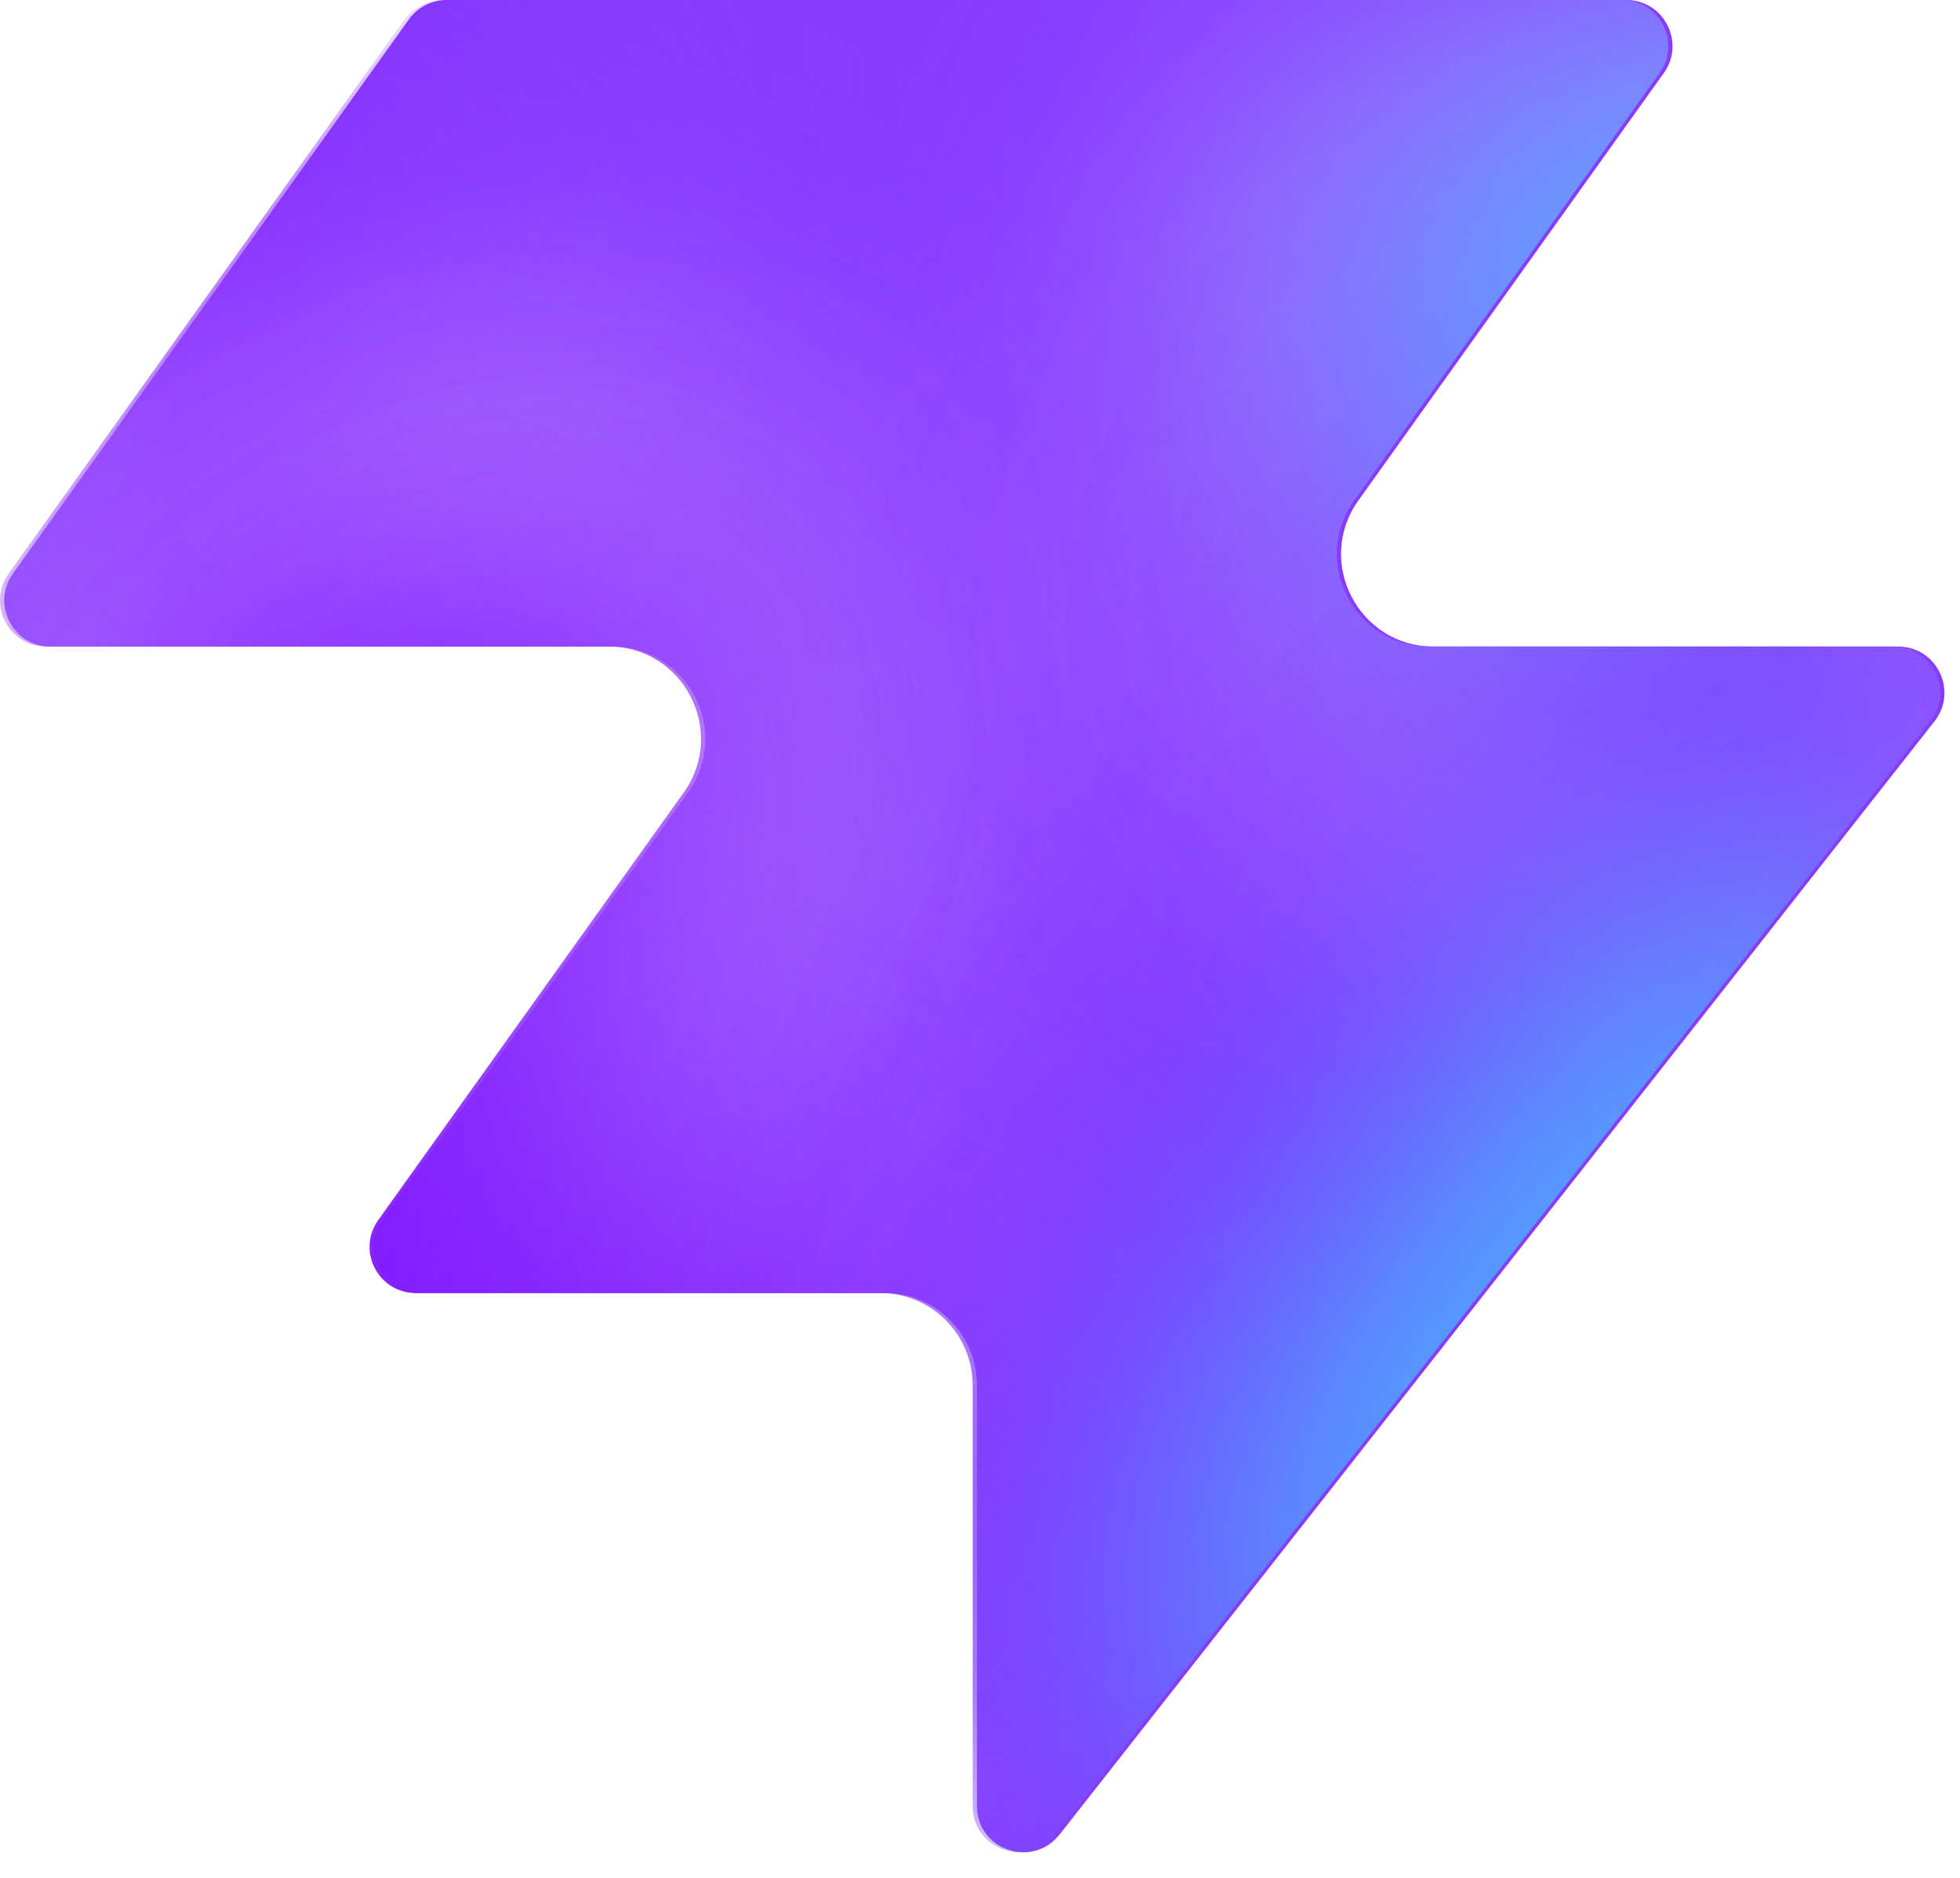
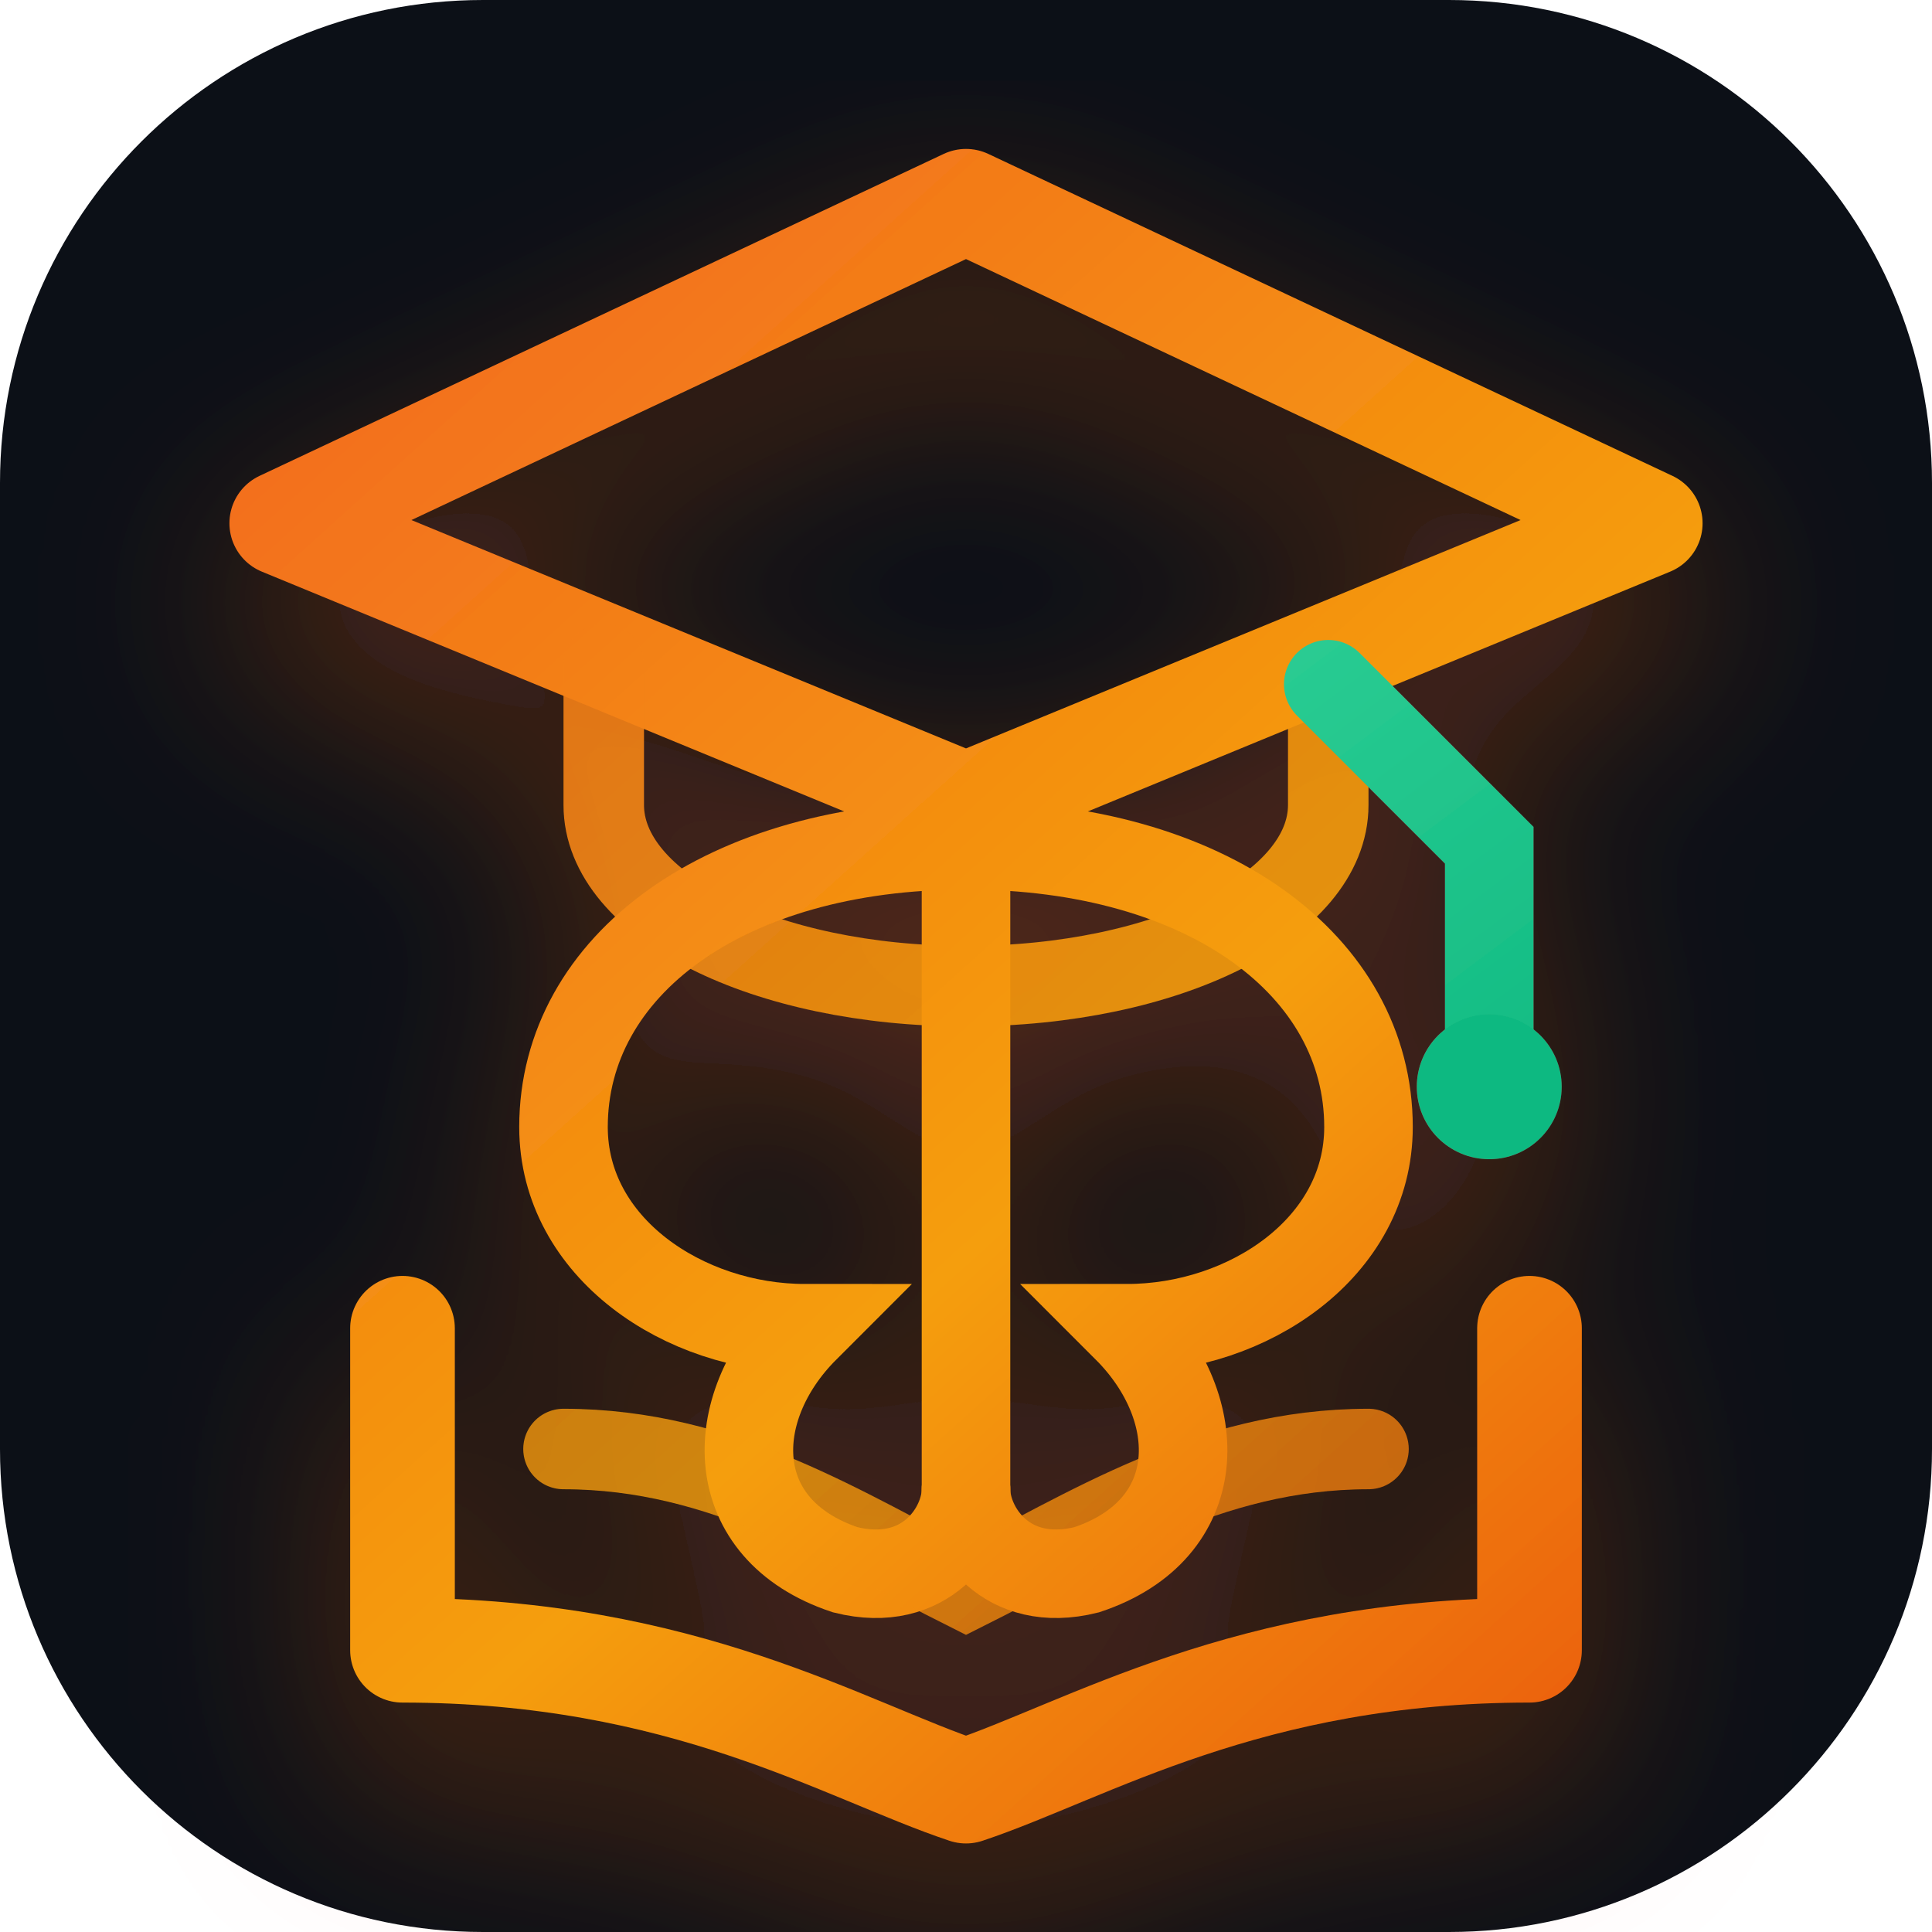
- <svg xmlns="http://www.w3.org/2000/svg" width="48" height="46" fill="none" viewBox="0 0 48 46">
-   <path fill="#863bff" d="M25.946 44.938c-.664.845-2.021.375-2.021-.698V33.937a2.26 2.26 0 0 0-2.262-2.262H10.287c-.92 0-1.456-1.04-.92-1.788l7.48-10.471c1.07-1.497 0-3.578-1.842-3.578H1.237c-.92 0-1.456-1.04-.92-1.788L10.013.474c.214-.297.556-.474.92-.474h28.894c.92 0 1.456 1.04.92 1.788l-7.48 10.471c-1.07 1.498 0 3.579 1.842 3.579h11.377c.943 0 1.473 1.088.89 1.83L25.947 44.94z" style="fill:#863bff;fill:color(display-p3 .525 .23 1);fill-opacity:1" />
-   <mask id="a" width="48" height="46" x="0" y="0" maskUnits="userSpaceOnUse" style="mask-type:alpha">
-     <path fill="#000" d="M25.842 44.938c-.664.844-2.021.375-2.021-.698V33.937a2.26 2.26 0 0 0-2.262-2.262H10.183c-.92 0-1.456-1.04-.92-1.788l7.48-10.471c1.07-1.498 0-3.579-1.842-3.579H1.133c-.92 0-1.456-1.04-.92-1.787L9.91.473c.214-.297.556-.474.92-.474h28.894c.92 0 1.456 1.04.92 1.788l-7.48 10.471c-1.07 1.498 0 3.578 1.842 3.578h11.377c.943 0 1.473 1.088.89 1.832L25.843 44.94z" style="fill:#000;fill-opacity:1" />
-   </mask>
-   <g mask="url(#a)">
-     <g filter="url(#b)">
-       <ellipse cx="5.508" cy="14.704" fill="#ede6ff" rx="5.508" ry="14.704" style="fill:#ede6ff;fill:color(display-p3 .927 .903 1);fill-opacity:1" transform="matrix(.00324 1 1 -.00324 -4.47 31.516)" />
-     </g>
-     <g filter="url(#c)">
-       <ellipse cx="10.399" cy="29.851" fill="#ede6ff" rx="10.399" ry="29.851" style="fill:#ede6ff;fill:color(display-p3 .927 .903 1);fill-opacity:1" transform="matrix(.00324 1 1 -.00324 -39.328 7.883)" />
-     </g>
-     <g filter="url(#d)">
-       <ellipse cx="5.508" cy="30.487" fill="#7e14ff" rx="5.508" ry="30.487" style="fill:#7e14ff;fill:color(display-p3 .492 .077 1);fill-opacity:1" transform="rotate(89.814 -25.913 -14.639)scale(1 -1)" />
-     </g>
-     <g filter="url(#e)">
-       <ellipse cx="5.508" cy="30.599" fill="#7e14ff" rx="5.508" ry="30.599" style="fill:#7e14ff;fill:color(display-p3 .492 .077 1);fill-opacity:1" transform="rotate(89.814 -32.644 -3.334)scale(1 -1)" />
-     </g>
-     <g filter="url(#f)">
-       <ellipse cx="5.508" cy="30.599" fill="#7e14ff" rx="5.508" ry="30.599" style="fill:#7e14ff;fill:color(display-p3 .492 .077 1);fill-opacity:1" transform="matrix(.00324 1 1 -.00324 -34.34 30.47)" />
-     </g>
-     <g filter="url(#g)">
-       <ellipse cx="14.072" cy="22.078" fill="#ede6ff" rx="14.072" ry="22.078" style="fill:#ede6ff;fill:color(display-p3 .927 .903 1);fill-opacity:1" transform="rotate(93.35 24.506 48.493)scale(-1 1)" />
-     </g>
-     <g filter="url(#h)">
-       <ellipse cx="3.47" cy="21.501" fill="#7e14ff" rx="3.47" ry="21.501" style="fill:#7e14ff;fill:color(display-p3 .492 .077 1);fill-opacity:1" transform="rotate(89.009 28.708 47.59)scale(-1 1)" />
-     </g>
-     <g filter="url(#i)">
-       <ellipse cx="3.47" cy="21.501" fill="#7e14ff" rx="3.47" ry="21.501" style="fill:#7e14ff;fill:color(display-p3 .492 .077 1);fill-opacity:1" transform="rotate(89.009 28.708 47.59)scale(-1 1)" />
-     </g>
-     <g filter="url(#j)">
-       <ellipse cx=".387" cy="8.972" fill="#7e14ff" rx="4.407" ry="29.108" style="fill:#7e14ff;fill:color(display-p3 .492 .077 1);fill-opacity:1" transform="rotate(39.51 .387 8.972)" />
-     </g>
-     <g filter="url(#k)">
-       <ellipse cx="47.523" cy="-6.092" fill="#7e14ff" rx="4.407" ry="29.108" style="fill:#7e14ff;fill:color(display-p3 .492 .077 1);fill-opacity:1" transform="rotate(37.892 47.523 -6.092)" />
-     </g>
-     <g filter="url(#l)">
-       <ellipse cx="41.412" cy="6.333" fill="#47bfff" rx="5.971" ry="9.665" style="fill:#47bfff;fill:color(display-p3 .28 .748 1);fill-opacity:1" transform="rotate(37.892 41.412 6.333)" />
-     </g>
-     <g filter="url(#m)">
-       <ellipse cx="-1.879" cy="38.332" fill="#7e14ff" rx="4.407" ry="29.108" style="fill:#7e14ff;fill:color(display-p3 .492 .077 1);fill-opacity:1" transform="rotate(37.892 -1.88 38.332)" />
-     </g>
-     <g filter="url(#n)">
-       <ellipse cx="-1.879" cy="38.332" fill="#7e14ff" rx="4.407" ry="29.108" style="fill:#7e14ff;fill:color(display-p3 .492 .077 1);fill-opacity:1" transform="rotate(37.892 -1.88 38.332)" />
-     </g>
-     <g filter="url(#o)">
-       <ellipse cx="35.651" cy="29.907" fill="#7e14ff" rx="4.407" ry="29.108" style="fill:#7e14ff;fill:color(display-p3 .492 .077 1);fill-opacity:1" transform="rotate(37.892 35.651 29.907)" />
-     </g>
-     <g filter="url(#p)">
-       <ellipse cx="38.418" cy="32.4" fill="#47bfff" rx="5.971" ry="15.297" style="fill:#47bfff;fill:color(display-p3 .28 .748 1);fill-opacity:1" transform="rotate(37.892 38.418 32.4)" />
-     </g>
-   </g>
+ <svg xmlns="http://www.w3.org/2000/svg" width="48" height="48" viewBox="0 0 48 48" fill="none">
  <defs>
-     <filter id="b" width="60.045" height="41.654" x="-19.77" y="16.149" color-interpolation-filters="sRGB" filterUnits="userSpaceOnUse">
-       <feFlood flood-opacity="0" result="BackgroundImageFix" />
-       <feBlend in="SourceGraphic" in2="BackgroundImageFix" result="shape" />
-       <feGaussianBlur result="effect1_foregroundBlur_2002_17158" stdDeviation="7.659" />
-     </filter>
-     <filter id="c" width="90.34" height="51.437" x="-54.613" y="-7.533" color-interpolation-filters="sRGB" filterUnits="userSpaceOnUse">
-       <feFlood flood-opacity="0" result="BackgroundImageFix" />
-       <feBlend in="SourceGraphic" in2="BackgroundImageFix" result="shape" />
-       <feGaussianBlur result="effect1_foregroundBlur_2002_17158" stdDeviation="7.659" />
-     </filter>
-     <filter id="d" width="79.355" height="29.4" x="-49.64" y="2.03" color-interpolation-filters="sRGB" filterUnits="userSpaceOnUse">
-       <feFlood flood-opacity="0" result="BackgroundImageFix" />
-       <feBlend in="SourceGraphic" in2="BackgroundImageFix" result="shape" />
-       <feGaussianBlur result="effect1_foregroundBlur_2002_17158" stdDeviation="4.596" />
-     </filter>
-     <filter id="e" width="79.579" height="29.4" x="-45.045" y="20.029" color-interpolation-filters="sRGB" filterUnits="userSpaceOnUse">
-       <feFlood flood-opacity="0" result="BackgroundImageFix" />
-       <feBlend in="SourceGraphic" in2="BackgroundImageFix" result="shape" />
-       <feGaussianBlur result="effect1_foregroundBlur_2002_17158" stdDeviation="4.596" />
-     </filter>
-     <filter id="f" width="79.579" height="29.4" x="-43.513" y="21.178" color-interpolation-filters="sRGB" filterUnits="userSpaceOnUse">
-       <feFlood flood-opacity="0" result="BackgroundImageFix" />
-       <feBlend in="SourceGraphic" in2="BackgroundImageFix" result="shape" />
-       <feGaussianBlur result="effect1_foregroundBlur_2002_17158" stdDeviation="4.596" />
-     </filter>
-     <filter id="g" width="74.749" height="58.852" x="15.756" y="-17.901" color-interpolation-filters="sRGB" filterUnits="userSpaceOnUse">
-       <feFlood flood-opacity="0" result="BackgroundImageFix" />
-       <feBlend in="SourceGraphic" in2="BackgroundImageFix" result="shape" />
-       <feGaussianBlur result="effect1_foregroundBlur_2002_17158" stdDeviation="7.659" />
-     </filter>
-     <filter id="h" width="61.377" height="25.362" x="23.548" y="2.284" color-interpolation-filters="sRGB" filterUnits="userSpaceOnUse">
-       <feFlood flood-opacity="0" result="BackgroundImageFix" />
-       <feBlend in="SourceGraphic" in2="BackgroundImageFix" result="shape" />
-       <feGaussianBlur result="effect1_foregroundBlur_2002_17158" stdDeviation="4.596" />
-     </filter>
-     <filter id="i" width="61.377" height="25.362" x="23.548" y="2.284" color-interpolation-filters="sRGB" filterUnits="userSpaceOnUse">
-       <feFlood flood-opacity="0" result="BackgroundImageFix" />
-       <feBlend in="SourceGraphic" in2="BackgroundImageFix" result="shape" />
-       <feGaussianBlur result="effect1_foregroundBlur_2002_17158" stdDeviation="4.596" />
-     </filter>
-     <filter id="j" width="56.045" height="63.649" x="-27.636" y="-22.853" color-interpolation-filters="sRGB" filterUnits="userSpaceOnUse">
-       <feFlood flood-opacity="0" result="BackgroundImageFix" />
-       <feBlend in="SourceGraphic" in2="BackgroundImageFix" result="shape" />
-       <feGaussianBlur result="effect1_foregroundBlur_2002_17158" stdDeviation="4.596" />
-     </filter>
-     <filter id="k" width="54.814" height="64.646" x="20.116" y="-38.415" color-interpolation-filters="sRGB" filterUnits="userSpaceOnUse">
-       <feFlood flood-opacity="0" result="BackgroundImageFix" />
-       <feBlend in="SourceGraphic" in2="BackgroundImageFix" result="shape" />
-       <feGaussianBlur result="effect1_foregroundBlur_2002_17158" stdDeviation="4.596" />
-     </filter>
-     <filter id="l" width="33.541" height="35.313" x="24.641" y="-11.323" color-interpolation-filters="sRGB" filterUnits="userSpaceOnUse">
-       <feFlood flood-opacity="0" result="BackgroundImageFix" />
-       <feBlend in="SourceGraphic" in2="BackgroundImageFix" result="shape" />
-       <feGaussianBlur result="effect1_foregroundBlur_2002_17158" stdDeviation="4.596" />
-     </filter>
-     <filter id="m" width="54.814" height="64.646" x="-29.286" y="6.009" color-interpolation-filters="sRGB" filterUnits="userSpaceOnUse">
-       <feFlood flood-opacity="0" result="BackgroundImageFix" />
-       <feBlend in="SourceGraphic" in2="BackgroundImageFix" result="shape" />
-       <feGaussianBlur result="effect1_foregroundBlur_2002_17158" stdDeviation="4.596" />
-     </filter>
-     <filter id="n" width="54.814" height="64.646" x="-29.286" y="6.009" color-interpolation-filters="sRGB" filterUnits="userSpaceOnUse">
-       <feFlood flood-opacity="0" result="BackgroundImageFix" />
-       <feBlend in="SourceGraphic" in2="BackgroundImageFix" result="shape" />
-       <feGaussianBlur result="effect1_foregroundBlur_2002_17158" stdDeviation="4.596" />
-     </filter>
-     <filter id="o" width="54.814" height="64.646" x="8.244" y="-2.416" color-interpolation-filters="sRGB" filterUnits="userSpaceOnUse">
-       <feFlood flood-opacity="0" result="BackgroundImageFix" />
-       <feBlend in="SourceGraphic" in2="BackgroundImageFix" result="shape" />
-       <feGaussianBlur result="effect1_foregroundBlur_2002_17158" stdDeviation="4.596" />
-     </filter>
-     <filter id="p" width="39.409" height="43.623" x="18.713" y="10.588" color-interpolation-filters="sRGB" filterUnits="userSpaceOnUse">
-       <feFlood flood-opacity="0" result="BackgroundImageFix" />
-       <feBlend in="SourceGraphic" in2="BackgroundImageFix" result="shape" />
-       <feGaussianBlur result="effect1_foregroundBlur_2002_17158" stdDeviation="4.596" />
+     <linearGradient id="uiuBrandGrad" x1="6" y1="4" x2="42" y2="44" gradientUnits="userSpaceOnUse">
+       <stop offset="0%" stop-color="#F26522" />
+       <stop offset="60%" stop-color="#F59E0B" />
+       <stop offset="100%" stop-color="#EA580C" />
+     </linearGradient>
+     <linearGradient id="uiuEmeraldGrad" x1="28" y1="12" x2="40" y2="28" gradientUnits="userSpaceOnUse">
+       <stop offset="0%" stop-color="#34D399" />
+       <stop offset="100%" stop-color="#10B981" />
+     </linearGradient>
+     <filter id="uiuGlow" x="-10%" y="-10%" width="120%" height="120%" filterUnits="userSpaceOnUse">
+       <feDropShadow dx="0" dy="2" stdDeviation="2.5" flood-color="#F26522" flood-opacity="0.35" />
    </filter>
  </defs>
+   <rect width="48" height="48" rx="12" fill="#0C1017" />
+   <g filter="url(#uiuGlow)">
+     <path d="M 24 5 L 41 13 L 24 20 L 7 13 Z" stroke="url(#uiuBrandGrad)" stroke-width="2.6" stroke-linecap="round" stroke-linejoin="round" fill="none" />
+     <path d="M 15 16.5 L 15 20 C 15 22.5 19 24.5 24 24.5 C 29 24.5 33 22.5 33 20 L 33 16.5" stroke="url(#uiuBrandGrad)" stroke-width="2" stroke-linecap="round" fill="none" opacity="0.9" />
+     <path d="M 33 17 L 37 21 L 37 26" stroke="url(#uiuEmeraldGrad)" stroke-width="2.2" stroke-linecap="round" />
+     <circle cx="37" cy="27" r="1.8" fill="#10B981" />
+     <path d="M 24 21 C 18 21 14 24 14 28 C 14 31 17 33 20 33 C 18 35 18 38 21 39 C 23 39.5 24 38 24 37" stroke="url(#uiuBrandGrad)" stroke-width="2.2" stroke-linecap="round" fill="none" />
+     <path d="M 24 21 C 30 21 34 24 34 28 C 34 31 31 33 28 33 C 30 35 30 38 27 39 C 25 39.5 24 38 24 37" stroke="url(#uiuBrandGrad)" stroke-width="2.2" stroke-linecap="round" fill="none" />
+     <path d="M 24 22 L 24 38" stroke="url(#uiuBrandGrad)" stroke-width="2.2" stroke-linecap="round" />
+     <path d="M 10 33 L 10 41 C 17 41 21 43.5 24 44.5 C 27 43.5 31 41 38 41 L 38 33" stroke="url(#uiuBrandGrad)" stroke-width="2.6" stroke-linecap="round" stroke-linejoin="round" fill="none" />
+     <path d="M 14 36 C 18 36 21 38 24 39.5 C 27 38 30 36 34 36" stroke="url(#uiuBrandGrad)" stroke-width="2" stroke-linecap="round" fill="none" opacity="0.8" />
+   </g>
</svg>
